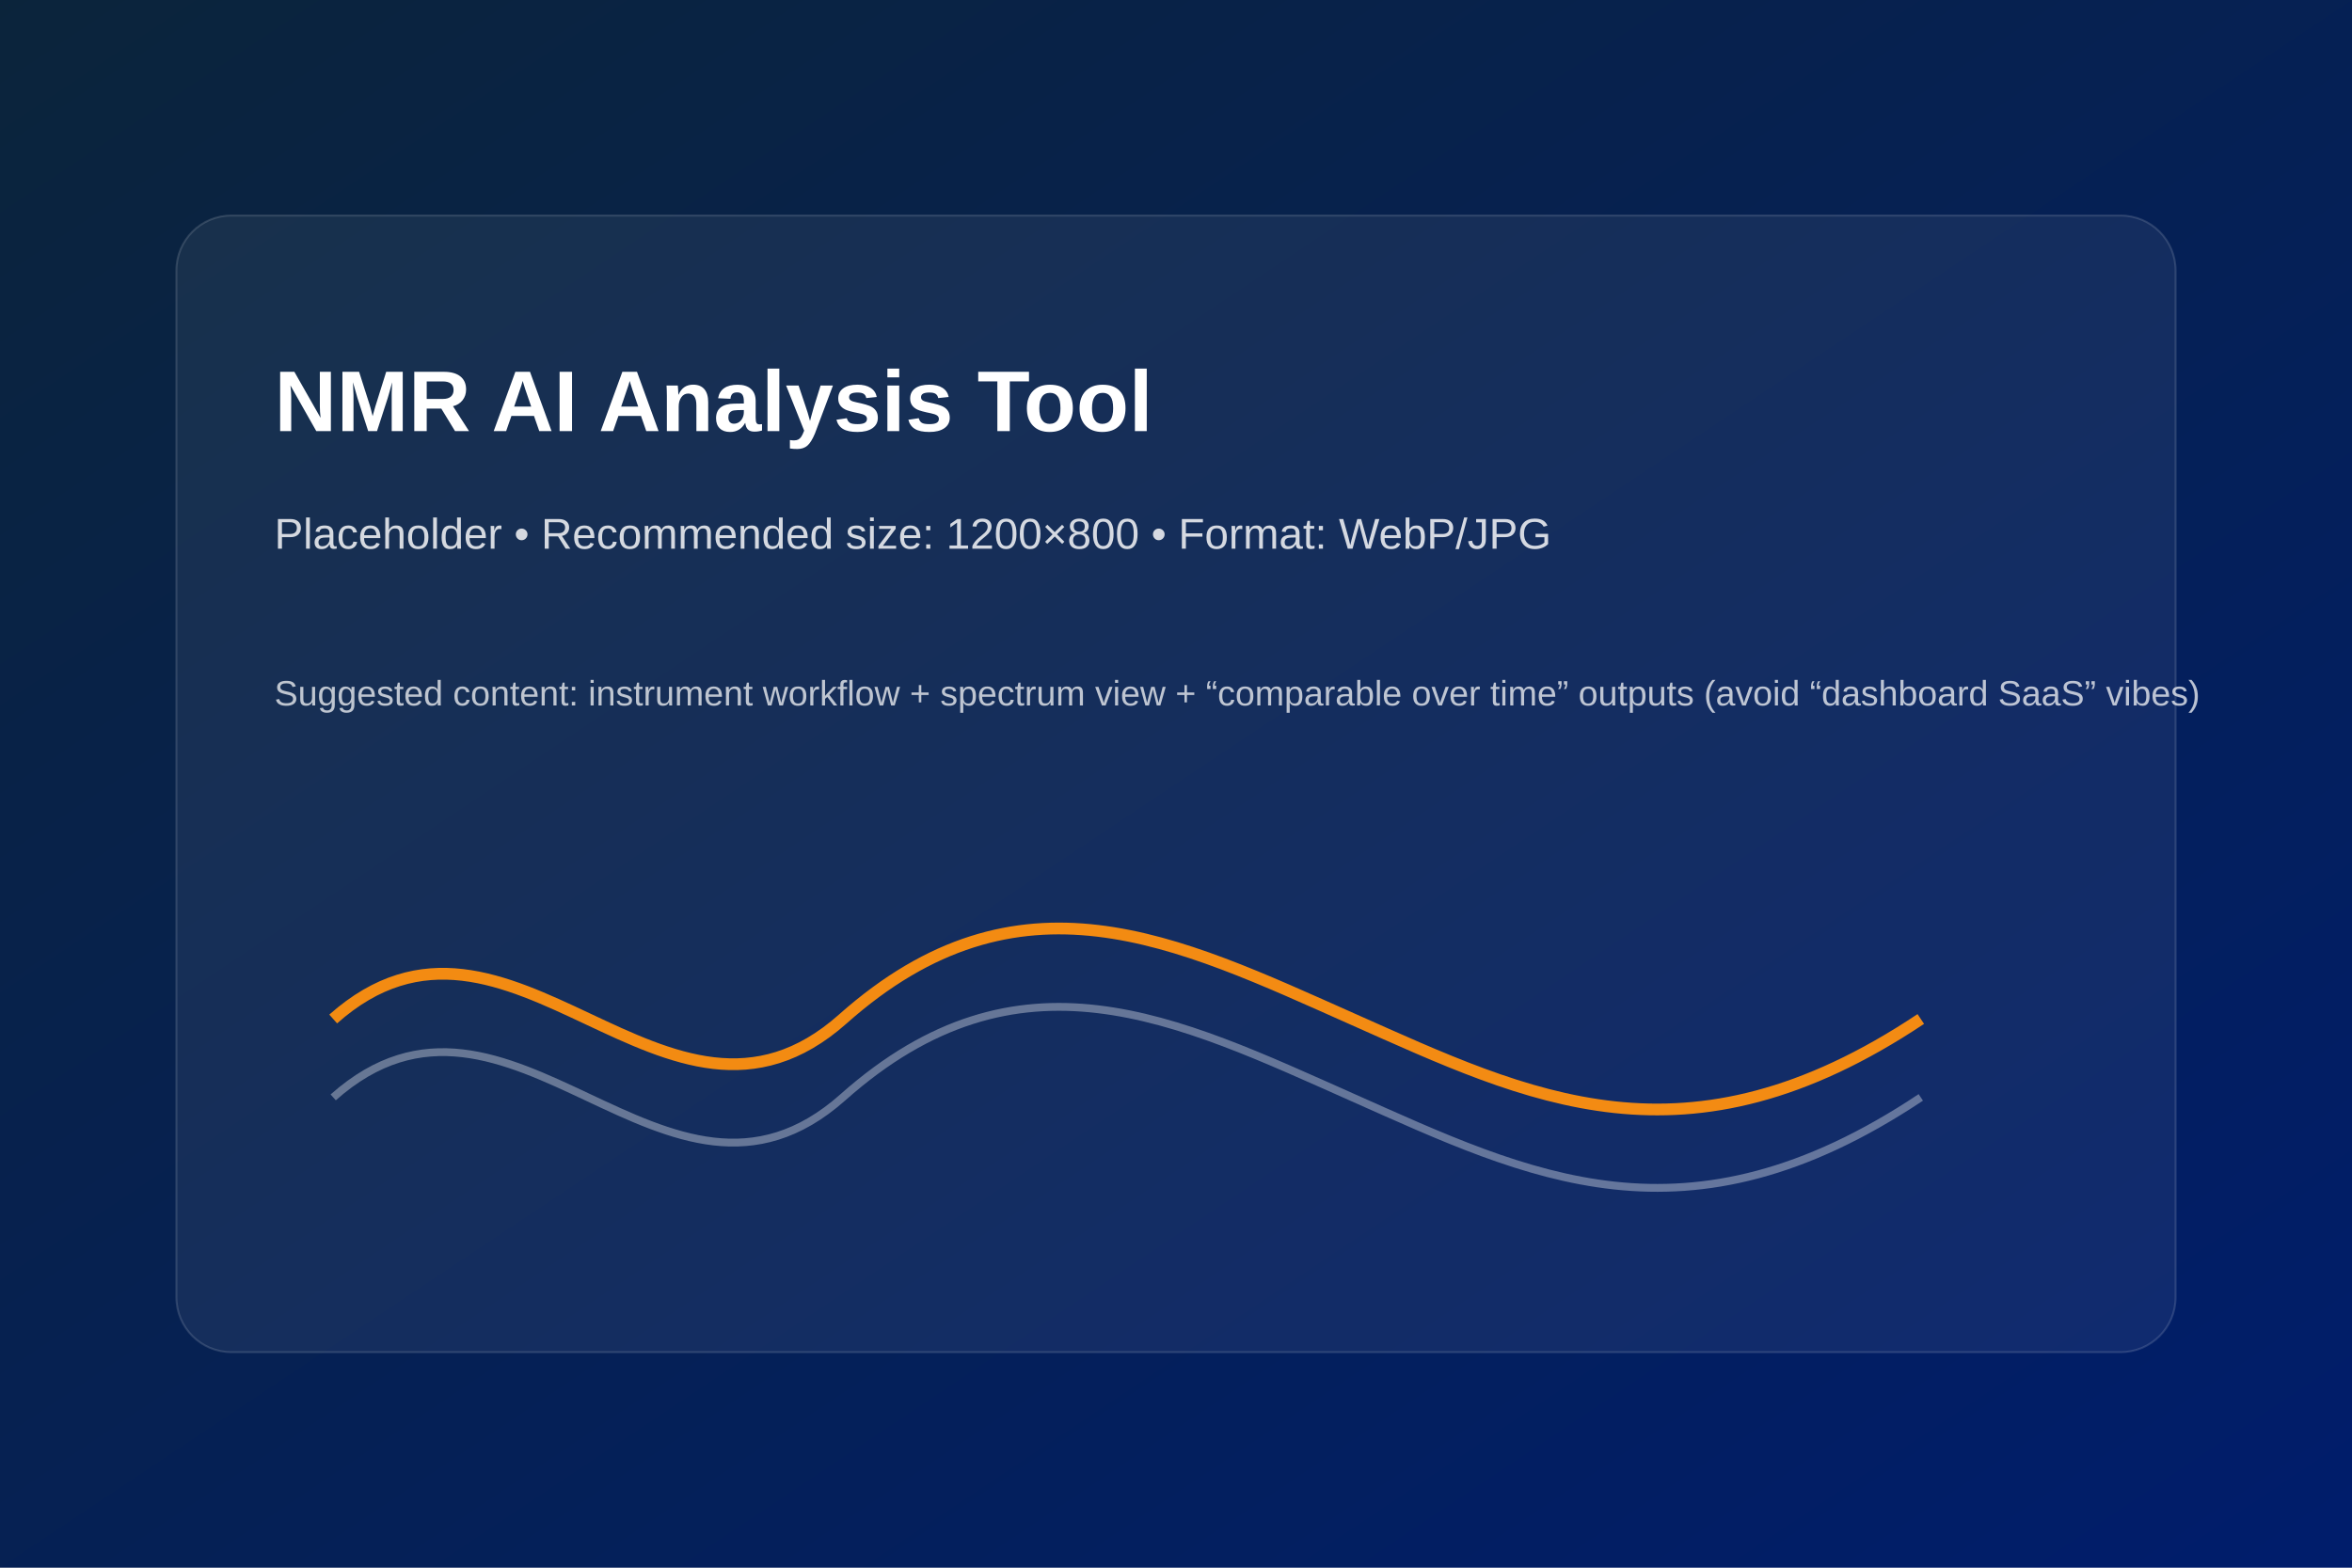
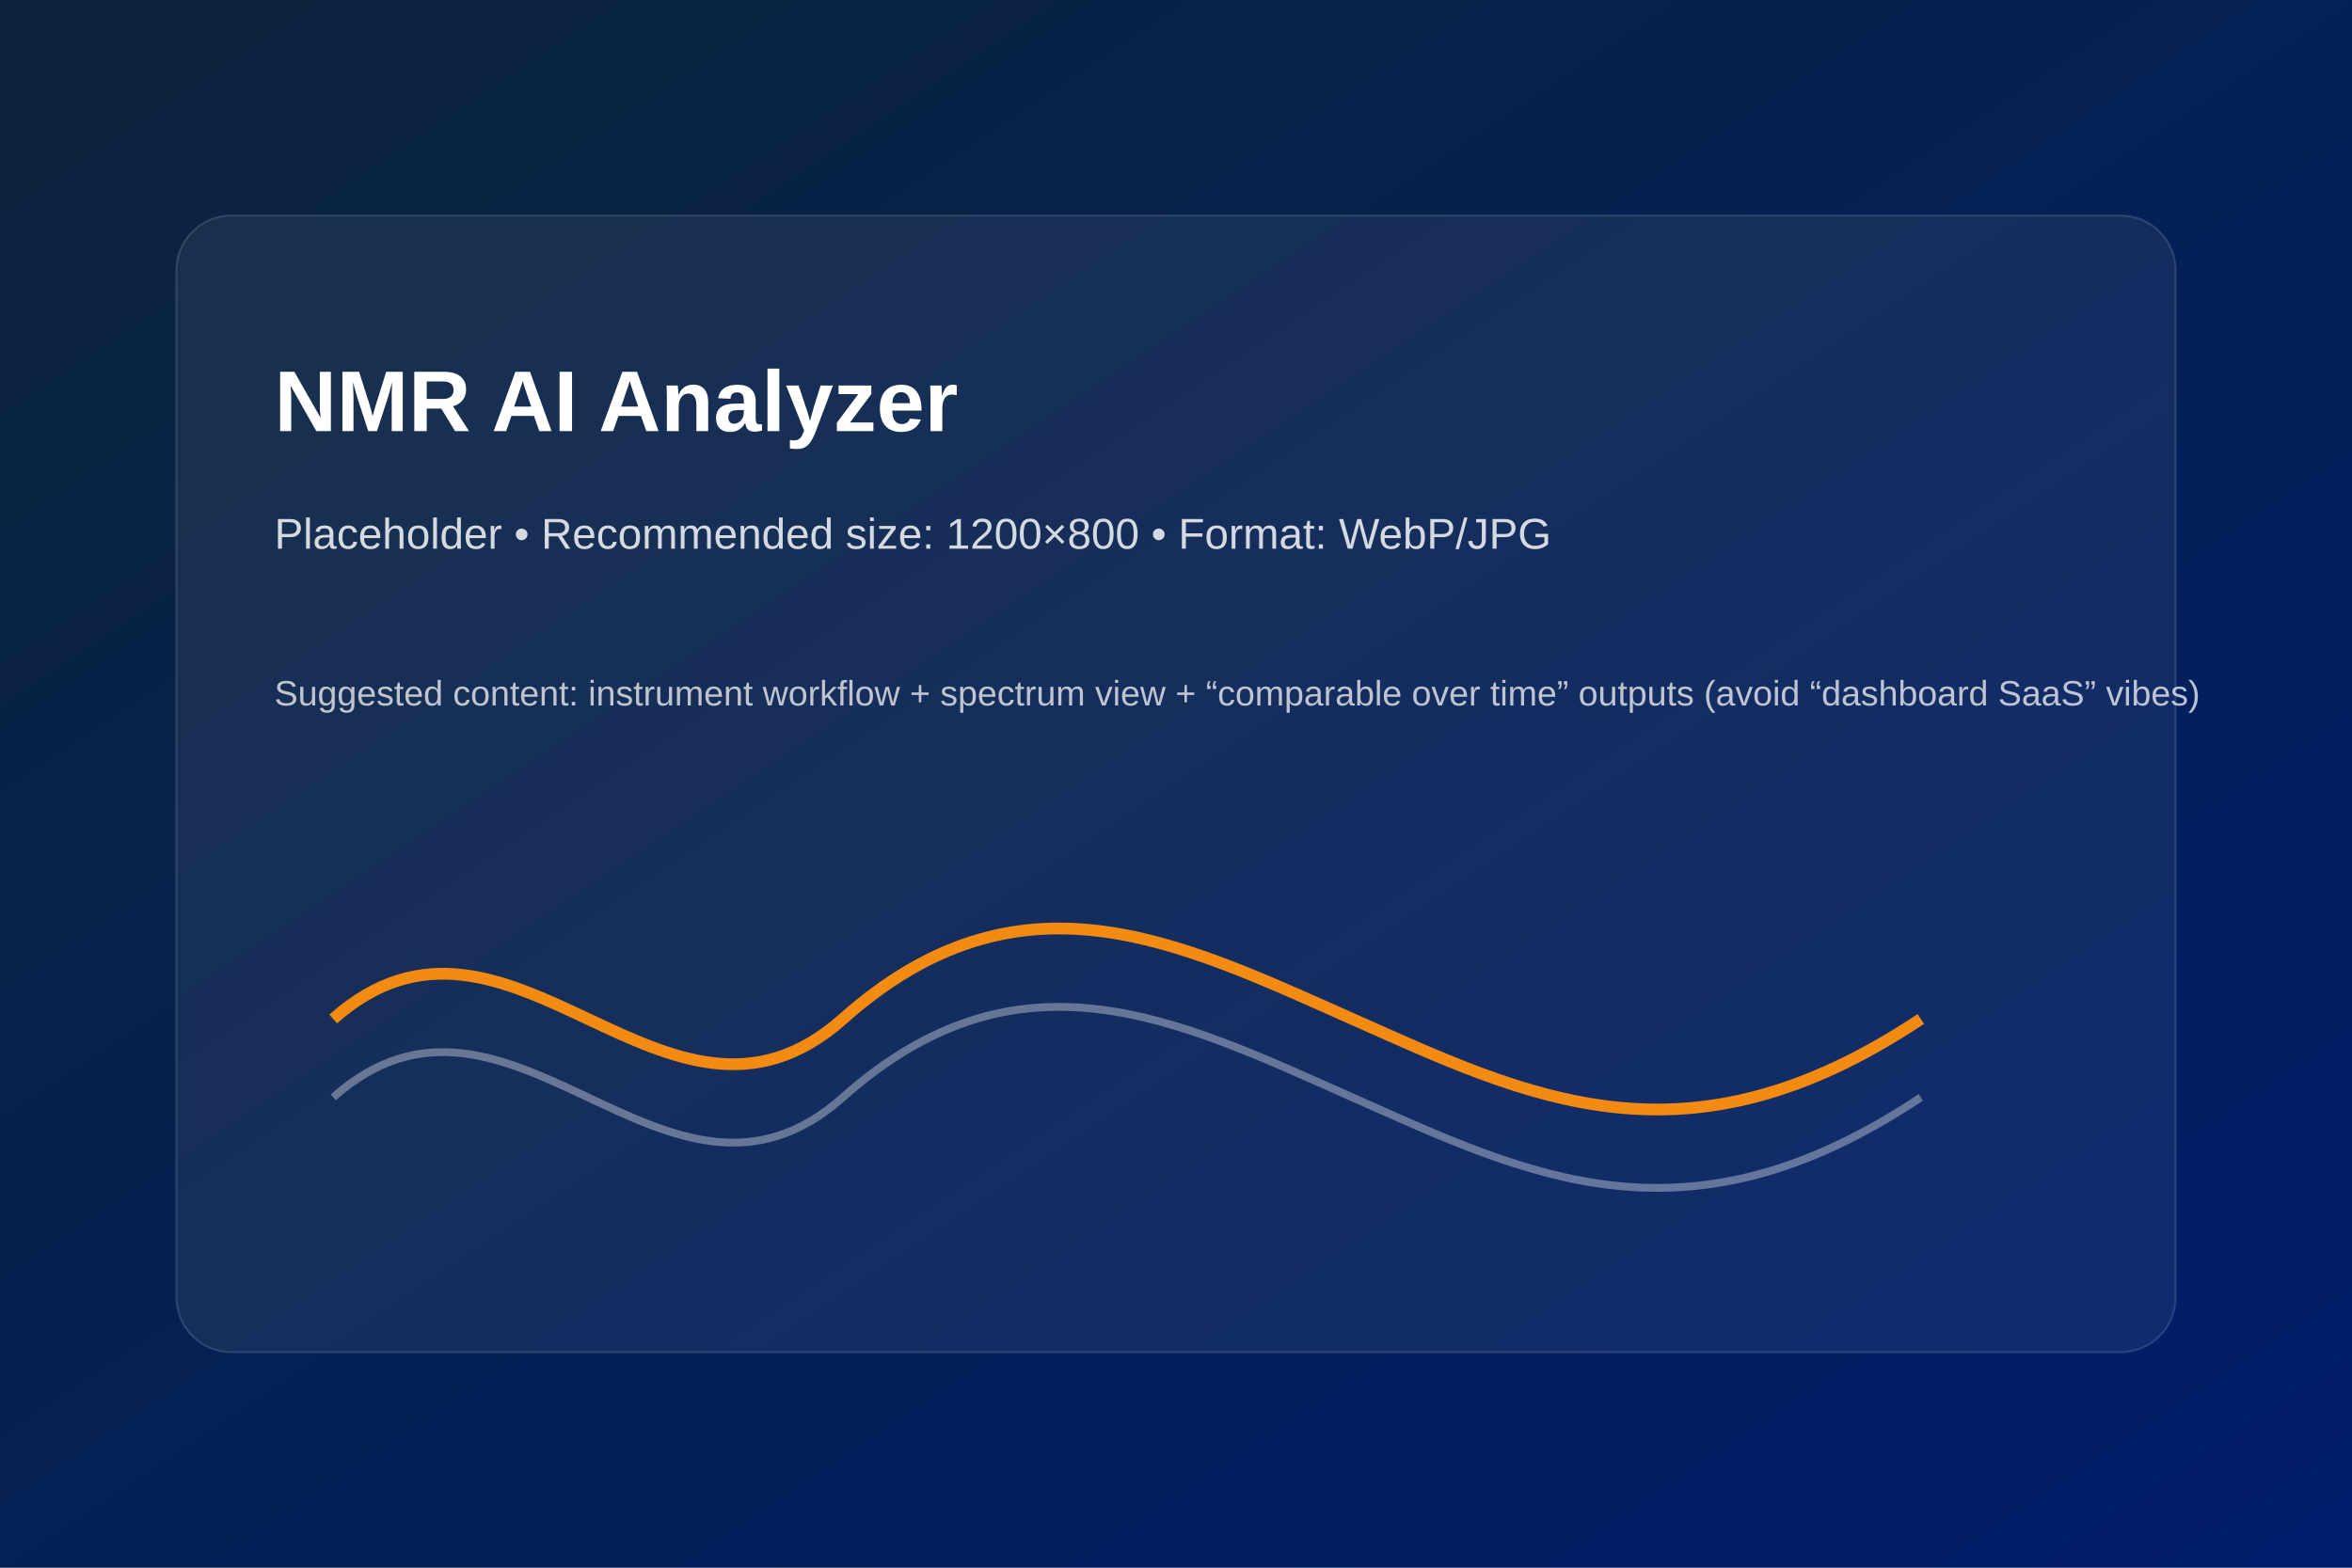
- <svg xmlns="http://www.w3.org/2000/svg" width="1200" height="800" viewBox="0 0 1200 800" role="img" aria-label="Placeholder image: NMR AI Analysis Tool (recommended 1200×800)">
+ <svg xmlns="http://www.w3.org/2000/svg" width="1200" height="800" viewBox="0 0 1200 800" role="img" aria-label="Placeholder image: NMR AI Analyzer (recommended 1200×800)">
  <defs>
    <linearGradient id="bg" x1="0" x2="1" y1="0" y2="1">
      <stop offset="0" stop-color="#0B243B" />
      <stop offset="1" stop-color="#001d6c" />
    </linearGradient>
  </defs>
  <rect width="1200" height="800" fill="url(#bg)" />
  <rect x="90" y="110" width="1020" height="580" rx="28" fill="rgba(255,255,255,0.06)" stroke="rgba(255,255,255,0.14)" />
  <text x="140" y="220" fill="#FFFFFF" font-family="Arial, Helvetica, sans-serif" font-size="44" font-weight="700">
-     NMR AI Analysis Tool
+     NMR AI Analyzer
  </text>
  <text x="140" y="280" fill="rgba(255,255,255,0.82)" font-family="Arial, Helvetica, sans-serif" font-size="22">
    Placeholder • Recommended size: 1200×800 • Format: WebP/JPG
  </text>
  <path d="M170 520 C 260 440, 340 600, 430 520 S 600 480, 690 520 S 860 600, 980 520" fill="none" stroke="rgba(254,144,15,0.95)" stroke-width="6" />
  <path d="M170 560 C 260 480, 340 640, 430 560 S 600 520, 690 560 S 860 640, 980 560" fill="none" stroke="rgba(255,255,255,0.35)" stroke-width="4" />
  <text x="140" y="360" fill="rgba(255,255,255,0.72)" font-family="Arial, Helvetica, sans-serif" font-size="18">
    Suggested content: instrument workflow + spectrum view + “comparable over time” outputs (avoid “dashboard SaaS” vibes)
  </text>
</svg>
